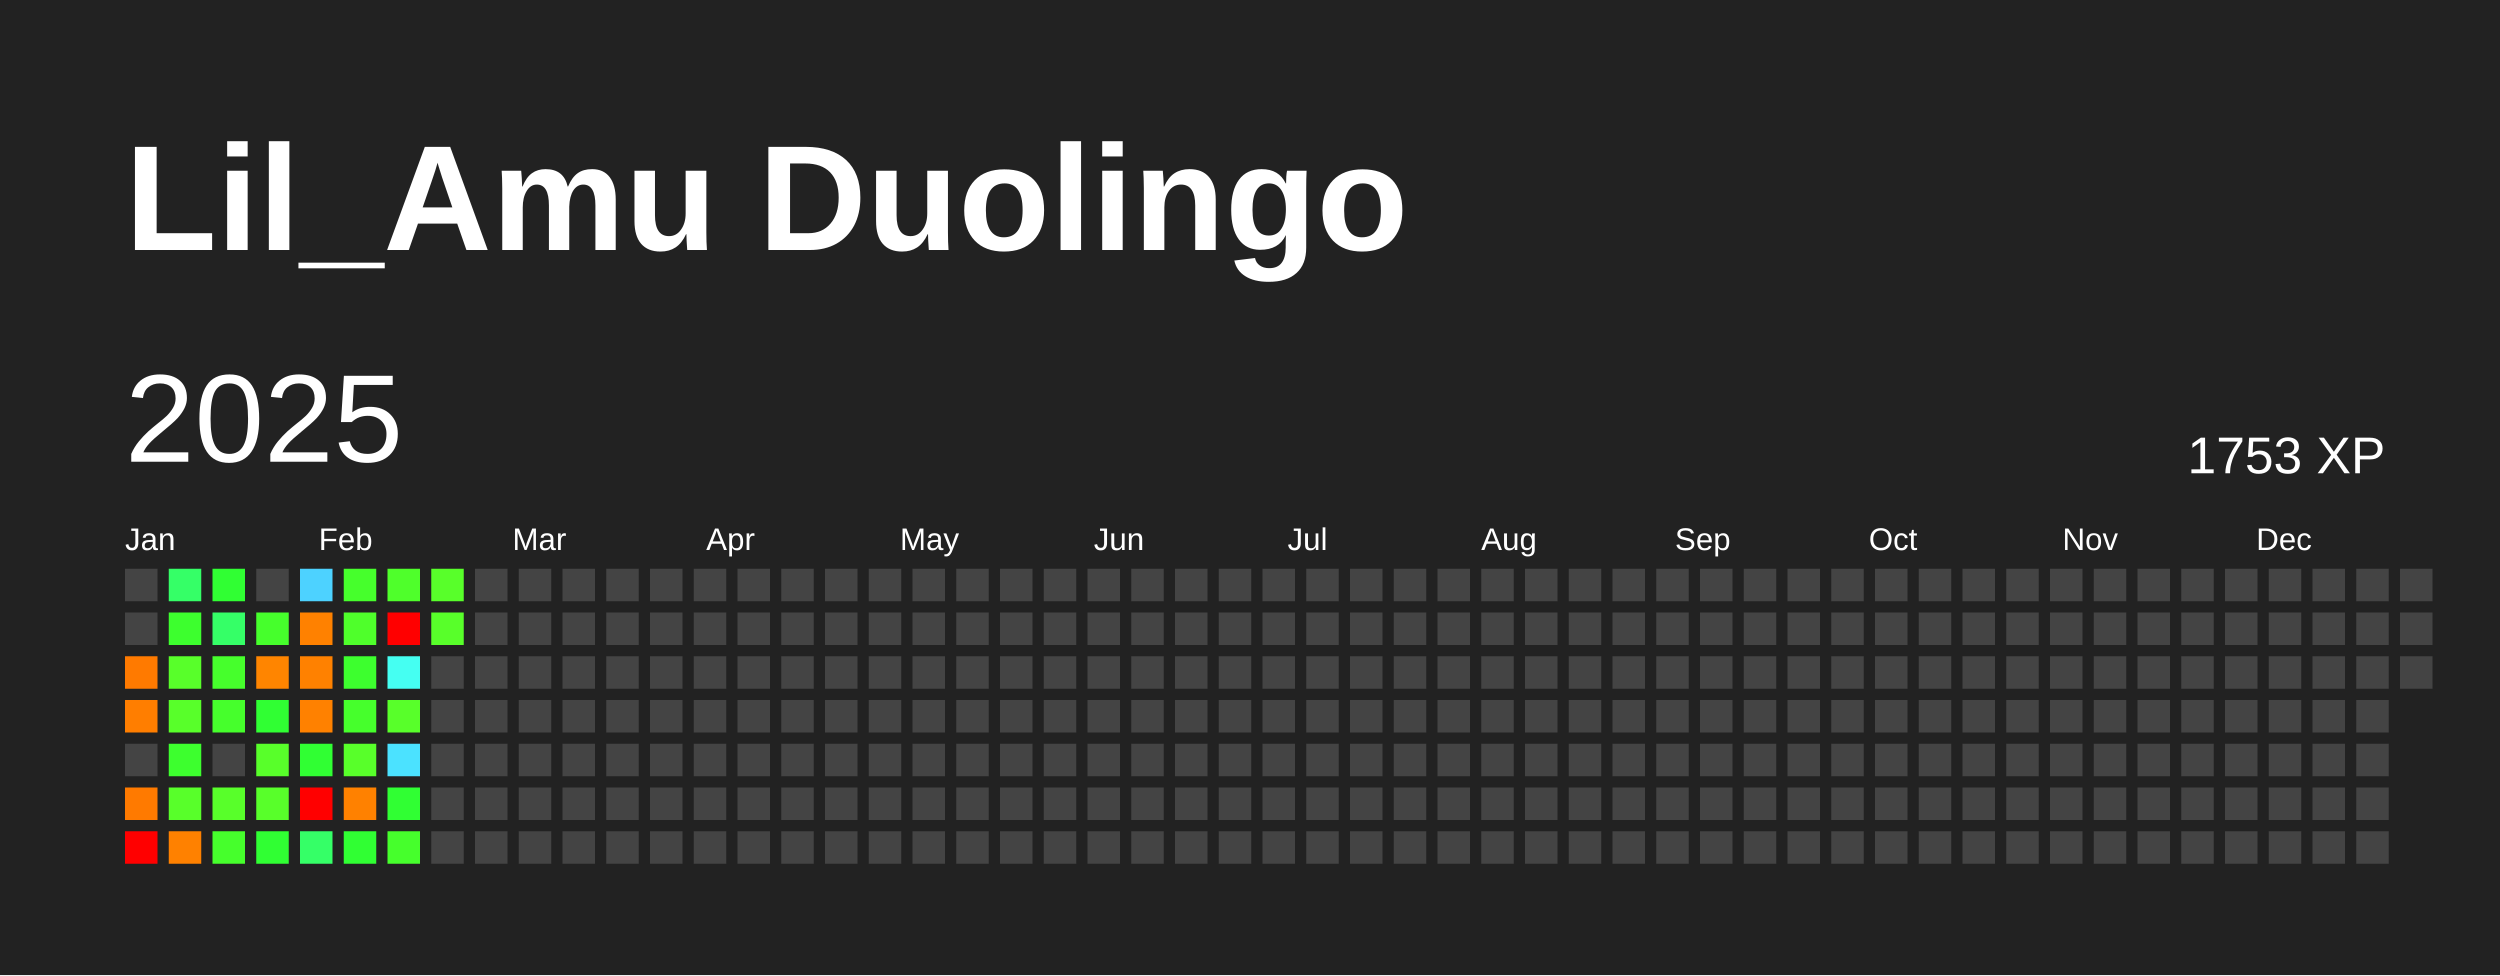
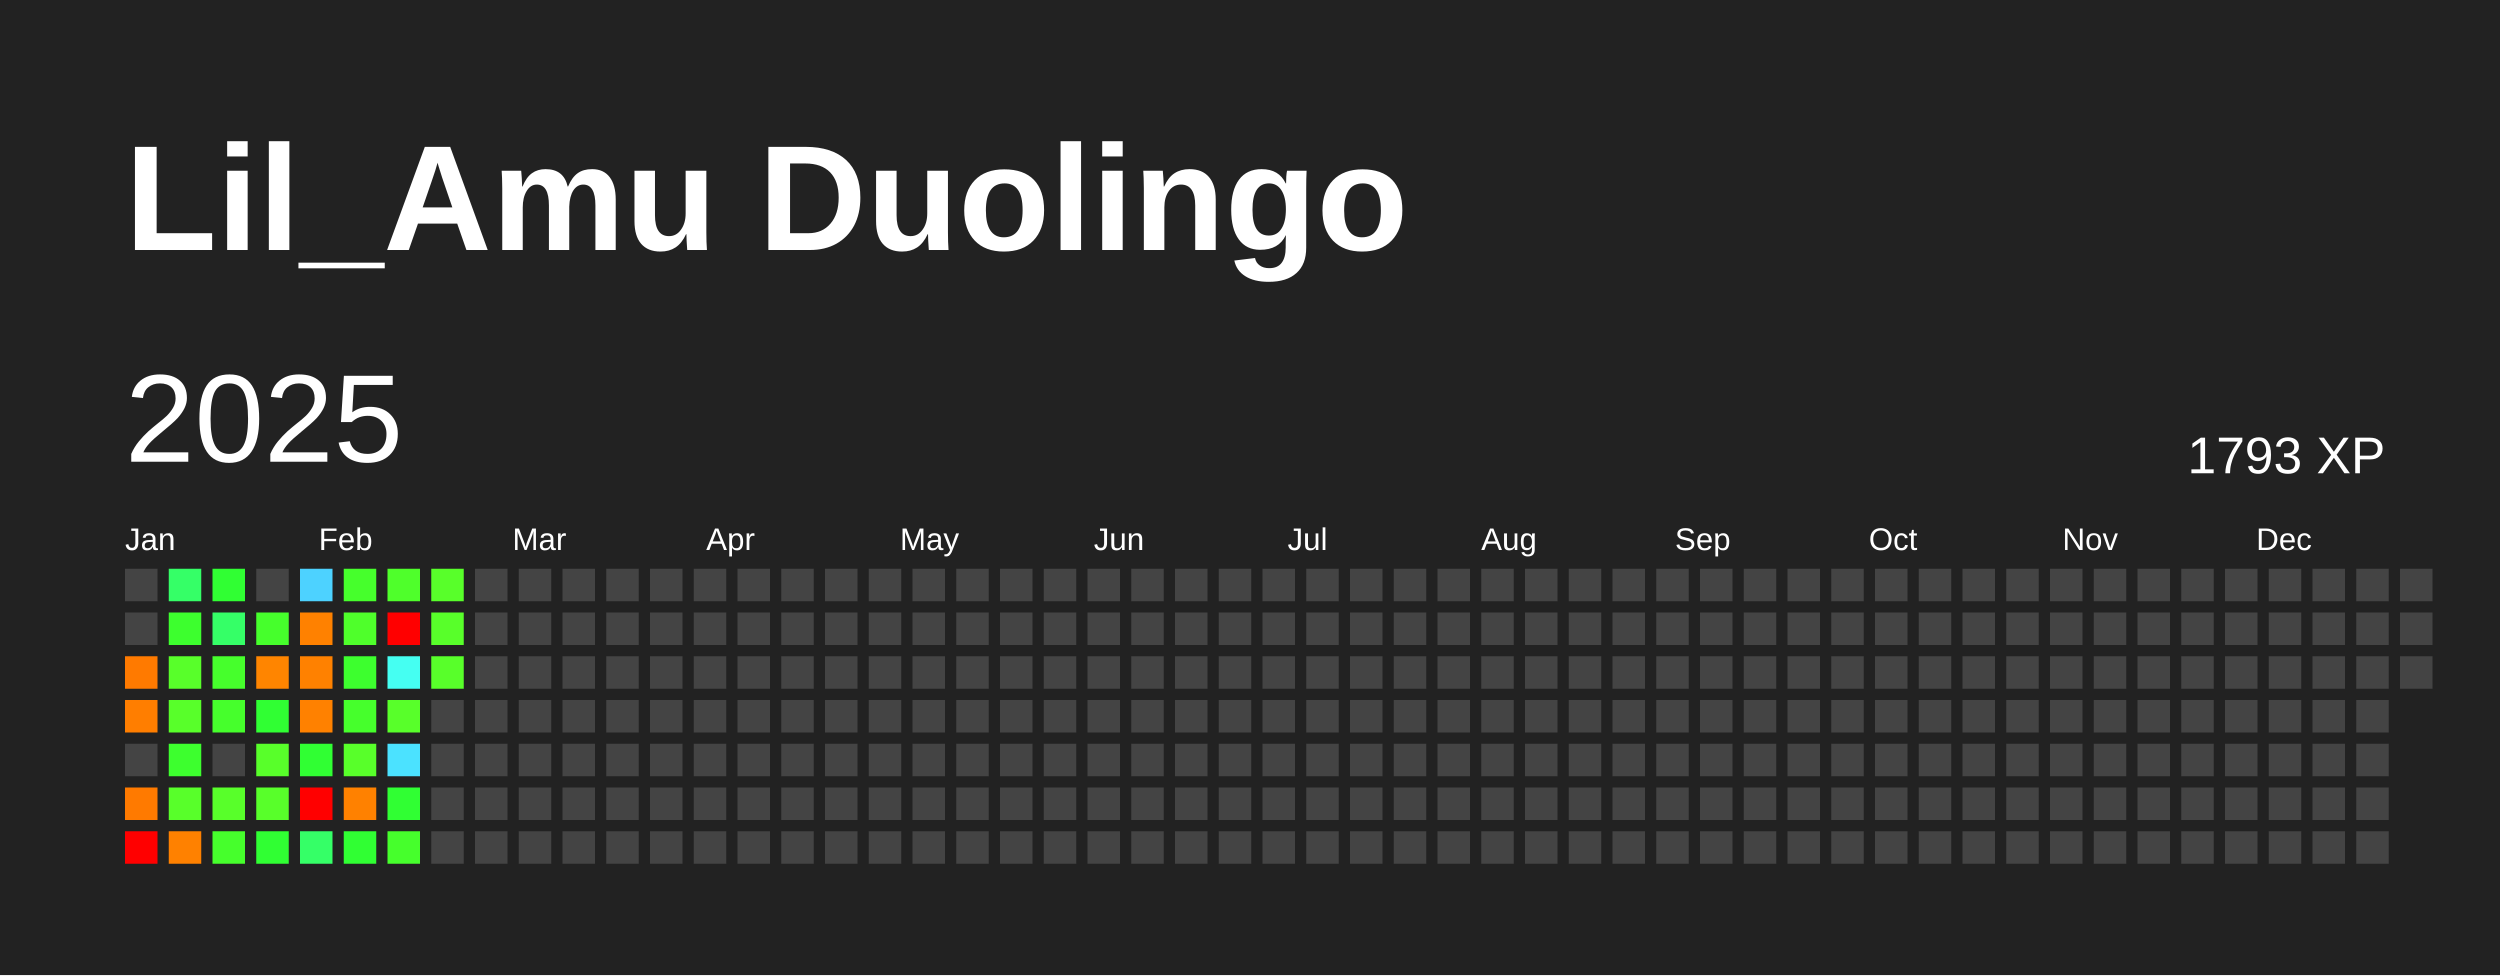
<svg xmlns="http://www.w3.org/2000/svg" baseProfile="full" height="78mm" version="1.1" viewBox="0,0,200,78" width="200mm">
  <defs />
  <rect fill="#222222" height="78" width="200" x="0" y="0" />
  <text fill="#FFFFFF" style="font-size:12px; font-family:Arial; font-weight:bold;" x="10" y="20">Lil_Amu Duolingo</text>
  <text dominant-baseline="hanging" fill="#FFFFFF" style="font-size:10.0px; font-family:Arial;" x="10" y="30">2025</text>
-   <text dominant-baseline="hanging" fill="#FFFFFF" style="font-size:4.125px; font-family:Arial;" x="175" y="35">1753 XP</text>
+   <text dominant-baseline="hanging" fill="#FFFFFF" style="font-size:4.125px; font-family:Arial;" x="175" y="35">1793 XP</text>
  <text fill="#FFFFFF" style="font-size:2.5px; font-family:Arial" x="10.0" y="44">Jan</text>
  <text fill="#FFFFFF" style="font-size:2.5px; font-family:Arial" x="25.5" y="44">Feb</text>
  <text fill="#FFFFFF" style="font-size:2.5px; font-family:Arial" x="41.0" y="44">Mar</text>
  <text fill="#FFFFFF" style="font-size:2.5px; font-family:Arial" x="56.5" y="44">Apr</text>
  <text fill="#FFFFFF" style="font-size:2.5px; font-family:Arial" x="72.0" y="44">May</text>
  <text fill="#FFFFFF" style="font-size:2.5px; font-family:Arial" x="87.5" y="44">Jun</text>
  <text fill="#FFFFFF" style="font-size:2.5px; font-family:Arial" x="103.0" y="44">Jul</text>
  <text fill="#FFFFFF" style="font-size:2.5px; font-family:Arial" x="118.5" y="44">Aug</text>
  <text fill="#FFFFFF" style="font-size:2.5px; font-family:Arial" x="134.0" y="44">Sep</text>
  <text fill="#FFFFFF" style="font-size:2.5px; font-family:Arial" x="149.5" y="44">Oct</text>
  <text fill="#FFFFFF" style="font-size:2.5px; font-family:Arial" x="165.0" y="44">Nov</text>
  <text fill="#FFFFFF" style="font-size:2.5px; font-family:Arial" x="180.5" y="44">Dec</text>
  <rect fill="#444444" height="2.6" width="2.6" x="10.0" y="45.5" />
  <rect fill="#444444" height="2.6" width="2.6" x="10.0" y="49.0" />
  <rect fill="#ff7a00" height="2.6" width="2.6" x="10.0" y="52.5" />
  <rect fill="#ff7e00" height="2.6" width="2.6" x="10.0" y="56.0" />
  <rect fill="#444444" height="2.6" width="2.6" x="10.0" y="59.5" />
  <rect fill="#ff7a00" height="2.6" width="2.6" x="10.0" y="63.0" />
  <rect fill="red" height="2.6" width="2.6" x="10.0" y="66.5" />
  <rect fill="#35ff67" height="2.6" width="2.6" x="13.5" y="45.5" />
  <rect fill="#3dff2e" height="2.6" width="2.6" x="13.5" y="49.0" />
  <rect fill="#58ff2a" height="2.6" width="2.6" x="13.5" y="52.5" />
  <rect fill="#58ff2a" height="2.6" width="2.6" x="13.5" y="56.0" />
  <rect fill="#3dff2e" height="2.6" width="2.6" x="13.5" y="59.5" />
  <rect fill="#58ff2a" height="2.6" width="2.6" x="13.5" y="63.0" />
  <rect fill="#ff8100" height="2.6" width="2.6" x="13.5" y="66.5" />
  <rect fill="#30ff33" height="2.6" width="2.6" x="17.0" y="45.5" />
  <rect fill="#35ff67" height="2.6" width="2.6" x="17.0" y="49.0" />
  <rect fill="#46ff2c" height="2.6" width="2.6" x="17.0" y="52.5" />
  <rect fill="#46ff2c" height="2.6" width="2.6" x="17.0" y="56.0" />
  <rect fill="#444444" height="2.6" width="2.6" x="17.0" y="59.5" />
  <rect fill="#58ff2a" height="2.6" width="2.6" x="17.0" y="63.0" />
  <rect fill="#46ff2c" height="2.6" width="2.6" x="17.0" y="66.5" />
  <rect fill="#444444" height="2.6" width="2.6" x="20.5" y="45.5" />
  <rect fill="#46ff2c" height="2.6" width="2.6" x="20.5" y="49.0" />
  <rect fill="#ff8500" height="2.6" width="2.6" x="20.5" y="52.5" />
  <rect fill="#30ff33" height="2.6" width="2.6" x="20.5" y="56.0" />
  <rect fill="#58ff2a" height="2.6" width="2.6" x="20.5" y="59.5" />
  <rect fill="#58ff2a" height="2.6" width="2.6" x="20.5" y="63.0" />
  <rect fill="#30ff33" height="2.6" width="2.6" x="20.5" y="66.5" />
  <rect fill="#4dd2ff" height="2.6" width="2.6" x="24.0" y="45.5" />
  <rect fill="#ff8100" height="2.6" width="2.6" x="24.0" y="49.0" />
  <rect fill="#ff8100" height="2.6" width="2.6" x="24.0" y="52.5" />
  <rect fill="#ff8100" height="2.6" width="2.6" x="24.0" y="56.0" />
  <rect fill="#30ff33" height="2.6" width="2.6" x="24.0" y="59.5" />
  <rect fill="red" height="2.6" width="2.6" x="24.0" y="63.0" />
  <rect fill="#35ff67" height="2.6" width="2.6" x="24.0" y="66.5" />
  <rect fill="#46ff2c" height="2.6" width="2.6" x="27.5" y="45.5" />
  <rect fill="#4fff2b" height="2.6" width="2.6" x="27.5" y="49.0" />
  <rect fill="#3dff2e" height="2.6" width="2.6" x="27.5" y="52.5" />
  <rect fill="#46ff2c" height="2.6" width="2.6" x="27.5" y="56.0" />
  <rect fill="#58ff2a" height="2.6" width="2.6" x="27.5" y="59.5" />
  <rect fill="#ff8100" height="2.6" width="2.6" x="27.5" y="63.0" />
  <rect fill="#30ff33" height="2.6" width="2.6" x="27.5" y="66.5" />
  <rect fill="#4fff2b" height="2.6" width="2.6" x="31.0" y="45.5" />
  <rect fill="red" height="2.6" width="2.6" x="31.0" y="49.0" />
  <rect fill="#45fff2" height="2.6" width="2.6" x="31.0" y="52.5" />
  <rect fill="#58ff2a" height="2.6" width="2.6" x="31.0" y="56.0" />
  <rect fill="#4be2ff" height="2.6" width="2.6" x="31.0" y="59.5" />
  <rect fill="#30ff33" height="2.6" width="2.6" x="31.0" y="63.0" />
  <rect fill="#46ff2c" height="2.6" width="2.6" x="31.0" y="66.5" />
  <rect fill="#58ff2a" height="2.6" width="2.6" x="34.5" y="45.5" />
  <rect fill="#58ff2a" height="2.6" width="2.6" x="34.5" y="49.0" />
-   <rect fill="#444444" height="2.6" width="2.6" x="34.5" y="52.5" />
+   <rect fill="#58ff2a" height="2.6" width="2.6" x="34.5" y="52.5" />
  <rect fill="#444444" height="2.6" width="2.6" x="34.5" y="56.0" />
  <rect fill="#444444" height="2.6" width="2.6" x="34.5" y="59.5" />
  <rect fill="#444444" height="2.6" width="2.6" x="34.5" y="63.0" />
  <rect fill="#444444" height="2.6" width="2.6" x="34.5" y="66.5" />
  <rect fill="#444444" height="2.6" width="2.6" x="38.0" y="45.5" />
  <rect fill="#444444" height="2.6" width="2.6" x="38.0" y="49.0" />
  <rect fill="#444444" height="2.6" width="2.6" x="38.0" y="52.5" />
  <rect fill="#444444" height="2.6" width="2.6" x="38.0" y="56.0" />
  <rect fill="#444444" height="2.6" width="2.6" x="38.0" y="59.5" />
  <rect fill="#444444" height="2.6" width="2.6" x="38.0" y="63.0" />
  <rect fill="#444444" height="2.6" width="2.6" x="38.0" y="66.5" />
  <rect fill="#444444" height="2.6" width="2.6" x="41.5" y="45.5" />
  <rect fill="#444444" height="2.6" width="2.6" x="41.5" y="49.0" />
  <rect fill="#444444" height="2.6" width="2.6" x="41.5" y="52.5" />
  <rect fill="#444444" height="2.6" width="2.6" x="41.5" y="56.0" />
  <rect fill="#444444" height="2.6" width="2.6" x="41.5" y="59.5" />
  <rect fill="#444444" height="2.6" width="2.6" x="41.5" y="63.0" />
  <rect fill="#444444" height="2.6" width="2.6" x="41.5" y="66.5" />
  <rect fill="#444444" height="2.6" width="2.6" x="45.0" y="45.5" />
  <rect fill="#444444" height="2.6" width="2.6" x="45.0" y="49.0" />
  <rect fill="#444444" height="2.6" width="2.6" x="45.0" y="52.5" />
  <rect fill="#444444" height="2.6" width="2.6" x="45.0" y="56.0" />
  <rect fill="#444444" height="2.6" width="2.6" x="45.0" y="59.5" />
  <rect fill="#444444" height="2.6" width="2.6" x="45.0" y="63.0" />
  <rect fill="#444444" height="2.6" width="2.6" x="45.0" y="66.5" />
  <rect fill="#444444" height="2.6" width="2.6" x="48.5" y="45.5" />
  <rect fill="#444444" height="2.6" width="2.6" x="48.5" y="49.0" />
  <rect fill="#444444" height="2.6" width="2.6" x="48.5" y="52.5" />
  <rect fill="#444444" height="2.6" width="2.6" x="48.5" y="56.0" />
  <rect fill="#444444" height="2.6" width="2.6" x="48.5" y="59.5" />
  <rect fill="#444444" height="2.6" width="2.6" x="48.5" y="63.0" />
  <rect fill="#444444" height="2.6" width="2.6" x="48.5" y="66.5" />
  <rect fill="#444444" height="2.6" width="2.6" x="52.0" y="45.5" />
  <rect fill="#444444" height="2.6" width="2.6" x="52.0" y="49.0" />
  <rect fill="#444444" height="2.6" width="2.6" x="52.0" y="52.5" />
  <rect fill="#444444" height="2.6" width="2.6" x="52.0" y="56.0" />
  <rect fill="#444444" height="2.6" width="2.6" x="52.0" y="59.5" />
  <rect fill="#444444" height="2.6" width="2.6" x="52.0" y="63.0" />
  <rect fill="#444444" height="2.6" width="2.6" x="52.0" y="66.5" />
  <rect fill="#444444" height="2.6" width="2.6" x="55.5" y="45.5" />
  <rect fill="#444444" height="2.6" width="2.6" x="55.5" y="49.0" />
  <rect fill="#444444" height="2.6" width="2.6" x="55.5" y="52.5" />
  <rect fill="#444444" height="2.6" width="2.6" x="55.5" y="56.0" />
  <rect fill="#444444" height="2.6" width="2.6" x="55.5" y="59.5" />
  <rect fill="#444444" height="2.6" width="2.6" x="55.5" y="63.0" />
  <rect fill="#444444" height="2.6" width="2.6" x="55.5" y="66.5" />
  <rect fill="#444444" height="2.6" width="2.6" x="59.0" y="45.5" />
  <rect fill="#444444" height="2.6" width="2.6" x="59.0" y="49.0" />
  <rect fill="#444444" height="2.6" width="2.6" x="59.0" y="52.5" />
  <rect fill="#444444" height="2.6" width="2.6" x="59.0" y="56.0" />
  <rect fill="#444444" height="2.6" width="2.6" x="59.0" y="59.5" />
  <rect fill="#444444" height="2.6" width="2.6" x="59.0" y="63.0" />
  <rect fill="#444444" height="2.6" width="2.6" x="59.0" y="66.5" />
  <rect fill="#444444" height="2.6" width="2.6" x="62.5" y="45.5" />
  <rect fill="#444444" height="2.6" width="2.6" x="62.5" y="49.0" />
  <rect fill="#444444" height="2.6" width="2.6" x="62.5" y="52.5" />
  <rect fill="#444444" height="2.6" width="2.6" x="62.5" y="56.0" />
  <rect fill="#444444" height="2.6" width="2.6" x="62.5" y="59.5" />
  <rect fill="#444444" height="2.6" width="2.6" x="62.5" y="63.0" />
  <rect fill="#444444" height="2.6" width="2.6" x="62.5" y="66.5" />
  <rect fill="#444444" height="2.6" width="2.6" x="66.0" y="45.5" />
  <rect fill="#444444" height="2.6" width="2.6" x="66.0" y="49.0" />
  <rect fill="#444444" height="2.6" width="2.6" x="66.0" y="52.5" />
  <rect fill="#444444" height="2.6" width="2.6" x="66.0" y="56.0" />
  <rect fill="#444444" height="2.6" width="2.6" x="66.0" y="59.5" />
  <rect fill="#444444" height="2.6" width="2.6" x="66.0" y="63.0" />
  <rect fill="#444444" height="2.6" width="2.6" x="66.0" y="66.5" />
  <rect fill="#444444" height="2.6" width="2.6" x="69.5" y="45.5" />
  <rect fill="#444444" height="2.6" width="2.6" x="69.5" y="49.0" />
  <rect fill="#444444" height="2.6" width="2.6" x="69.5" y="52.5" />
  <rect fill="#444444" height="2.6" width="2.6" x="69.5" y="56.0" />
  <rect fill="#444444" height="2.6" width="2.6" x="69.5" y="59.5" />
  <rect fill="#444444" height="2.6" width="2.6" x="69.5" y="63.0" />
  <rect fill="#444444" height="2.6" width="2.6" x="69.5" y="66.5" />
  <rect fill="#444444" height="2.6" width="2.6" x="73.0" y="45.5" />
  <rect fill="#444444" height="2.6" width="2.6" x="73.0" y="49.0" />
  <rect fill="#444444" height="2.6" width="2.6" x="73.0" y="52.5" />
  <rect fill="#444444" height="2.6" width="2.6" x="73.0" y="56.0" />
  <rect fill="#444444" height="2.6" width="2.6" x="73.0" y="59.5" />
  <rect fill="#444444" height="2.6" width="2.6" x="73.0" y="63.0" />
  <rect fill="#444444" height="2.6" width="2.6" x="73.0" y="66.5" />
  <rect fill="#444444" height="2.6" width="2.6" x="76.5" y="45.5" />
  <rect fill="#444444" height="2.6" width="2.6" x="76.5" y="49.0" />
  <rect fill="#444444" height="2.6" width="2.6" x="76.5" y="52.5" />
  <rect fill="#444444" height="2.6" width="2.6" x="76.5" y="56.0" />
  <rect fill="#444444" height="2.6" width="2.6" x="76.5" y="59.5" />
  <rect fill="#444444" height="2.6" width="2.6" x="76.5" y="63.0" />
  <rect fill="#444444" height="2.6" width="2.6" x="76.5" y="66.5" />
  <rect fill="#444444" height="2.6" width="2.6" x="80.0" y="45.5" />
  <rect fill="#444444" height="2.6" width="2.6" x="80.0" y="49.0" />
  <rect fill="#444444" height="2.6" width="2.6" x="80.0" y="52.5" />
  <rect fill="#444444" height="2.6" width="2.6" x="80.0" y="56.0" />
  <rect fill="#444444" height="2.6" width="2.6" x="80.0" y="59.5" />
  <rect fill="#444444" height="2.6" width="2.6" x="80.0" y="63.0" />
  <rect fill="#444444" height="2.6" width="2.6" x="80.0" y="66.5" />
  <rect fill="#444444" height="2.6" width="2.6" x="83.5" y="45.5" />
  <rect fill="#444444" height="2.6" width="2.6" x="83.5" y="49.0" />
  <rect fill="#444444" height="2.6" width="2.6" x="83.5" y="52.5" />
  <rect fill="#444444" height="2.6" width="2.6" x="83.5" y="56.0" />
  <rect fill="#444444" height="2.6" width="2.6" x="83.5" y="59.5" />
  <rect fill="#444444" height="2.6" width="2.6" x="83.5" y="63.0" />
  <rect fill="#444444" height="2.6" width="2.6" x="83.5" y="66.5" />
  <rect fill="#444444" height="2.6" width="2.6" x="87.0" y="45.5" />
  <rect fill="#444444" height="2.6" width="2.6" x="87.0" y="49.0" />
  <rect fill="#444444" height="2.6" width="2.6" x="87.0" y="52.5" />
  <rect fill="#444444" height="2.6" width="2.6" x="87.0" y="56.0" />
  <rect fill="#444444" height="2.6" width="2.6" x="87.0" y="59.5" />
  <rect fill="#444444" height="2.6" width="2.6" x="87.0" y="63.0" />
  <rect fill="#444444" height="2.6" width="2.6" x="87.0" y="66.5" />
  <rect fill="#444444" height="2.6" width="2.6" x="90.5" y="45.5" />
  <rect fill="#444444" height="2.6" width="2.6" x="90.5" y="49.0" />
  <rect fill="#444444" height="2.6" width="2.6" x="90.5" y="52.5" />
  <rect fill="#444444" height="2.6" width="2.6" x="90.5" y="56.0" />
  <rect fill="#444444" height="2.6" width="2.6" x="90.5" y="59.5" />
  <rect fill="#444444" height="2.6" width="2.6" x="90.5" y="63.0" />
  <rect fill="#444444" height="2.6" width="2.6" x="90.5" y="66.5" />
  <rect fill="#444444" height="2.6" width="2.6" x="94.0" y="45.5" />
  <rect fill="#444444" height="2.6" width="2.6" x="94.0" y="49.0" />
  <rect fill="#444444" height="2.6" width="2.6" x="94.0" y="52.5" />
  <rect fill="#444444" height="2.6" width="2.6" x="94.0" y="56.0" />
  <rect fill="#444444" height="2.6" width="2.6" x="94.0" y="59.5" />
  <rect fill="#444444" height="2.6" width="2.6" x="94.0" y="63.0" />
  <rect fill="#444444" height="2.6" width="2.6" x="94.0" y="66.5" />
  <rect fill="#444444" height="2.6" width="2.6" x="97.5" y="45.5" />
  <rect fill="#444444" height="2.6" width="2.6" x="97.5" y="49.0" />
  <rect fill="#444444" height="2.6" width="2.6" x="97.5" y="52.5" />
  <rect fill="#444444" height="2.6" width="2.6" x="97.5" y="56.0" />
  <rect fill="#444444" height="2.6" width="2.6" x="97.5" y="59.5" />
  <rect fill="#444444" height="2.6" width="2.6" x="97.5" y="63.0" />
  <rect fill="#444444" height="2.6" width="2.6" x="97.5" y="66.5" />
  <rect fill="#444444" height="2.6" width="2.6" x="101.0" y="45.5" />
  <rect fill="#444444" height="2.6" width="2.6" x="101.0" y="49.0" />
  <rect fill="#444444" height="2.6" width="2.6" x="101.0" y="52.5" />
  <rect fill="#444444" height="2.6" width="2.6" x="101.0" y="56.0" />
  <rect fill="#444444" height="2.6" width="2.6" x="101.0" y="59.5" />
  <rect fill="#444444" height="2.6" width="2.6" x="101.0" y="63.0" />
  <rect fill="#444444" height="2.6" width="2.6" x="101.0" y="66.5" />
  <rect fill="#444444" height="2.6" width="2.6" x="104.5" y="45.5" />
  <rect fill="#444444" height="2.6" width="2.6" x="104.5" y="49.0" />
  <rect fill="#444444" height="2.6" width="2.6" x="104.5" y="52.5" />
  <rect fill="#444444" height="2.6" width="2.6" x="104.5" y="56.0" />
  <rect fill="#444444" height="2.6" width="2.6" x="104.5" y="59.5" />
  <rect fill="#444444" height="2.6" width="2.6" x="104.5" y="63.0" />
  <rect fill="#444444" height="2.6" width="2.6" x="104.5" y="66.5" />
  <rect fill="#444444" height="2.6" width="2.6" x="108.0" y="45.5" />
  <rect fill="#444444" height="2.6" width="2.6" x="108.0" y="49.0" />
  <rect fill="#444444" height="2.6" width="2.6" x="108.0" y="52.5" />
  <rect fill="#444444" height="2.6" width="2.6" x="108.0" y="56.0" />
  <rect fill="#444444" height="2.6" width="2.6" x="108.0" y="59.5" />
  <rect fill="#444444" height="2.6" width="2.6" x="108.0" y="63.0" />
  <rect fill="#444444" height="2.6" width="2.6" x="108.0" y="66.5" />
  <rect fill="#444444" height="2.6" width="2.6" x="111.5" y="45.5" />
  <rect fill="#444444" height="2.6" width="2.6" x="111.5" y="49.0" />
  <rect fill="#444444" height="2.6" width="2.6" x="111.5" y="52.5" />
  <rect fill="#444444" height="2.6" width="2.6" x="111.5" y="56.0" />
  <rect fill="#444444" height="2.6" width="2.6" x="111.5" y="59.5" />
  <rect fill="#444444" height="2.6" width="2.6" x="111.5" y="63.0" />
  <rect fill="#444444" height="2.6" width="2.6" x="111.5" y="66.5" />
  <rect fill="#444444" height="2.6" width="2.6" x="115.0" y="45.5" />
  <rect fill="#444444" height="2.6" width="2.6" x="115.0" y="49.0" />
  <rect fill="#444444" height="2.6" width="2.6" x="115.0" y="52.5" />
  <rect fill="#444444" height="2.6" width="2.6" x="115.0" y="56.0" />
  <rect fill="#444444" height="2.6" width="2.6" x="115.0" y="59.5" />
  <rect fill="#444444" height="2.6" width="2.6" x="115.0" y="63.0" />
  <rect fill="#444444" height="2.6" width="2.6" x="115.0" y="66.5" />
  <rect fill="#444444" height="2.6" width="2.6" x="118.5" y="45.5" />
  <rect fill="#444444" height="2.6" width="2.6" x="118.5" y="49.0" />
  <rect fill="#444444" height="2.6" width="2.6" x="118.5" y="52.5" />
  <rect fill="#444444" height="2.6" width="2.6" x="118.5" y="56.0" />
  <rect fill="#444444" height="2.6" width="2.6" x="118.5" y="59.5" />
  <rect fill="#444444" height="2.6" width="2.6" x="118.5" y="63.0" />
  <rect fill="#444444" height="2.6" width="2.6" x="118.5" y="66.5" />
  <rect fill="#444444" height="2.6" width="2.6" x="122.0" y="45.5" />
  <rect fill="#444444" height="2.6" width="2.6" x="122.0" y="49.0" />
  <rect fill="#444444" height="2.6" width="2.6" x="122.0" y="52.5" />
  <rect fill="#444444" height="2.6" width="2.6" x="122.0" y="56.0" />
  <rect fill="#444444" height="2.6" width="2.6" x="122.0" y="59.5" />
  <rect fill="#444444" height="2.6" width="2.6" x="122.0" y="63.0" />
  <rect fill="#444444" height="2.6" width="2.6" x="122.0" y="66.5" />
  <rect fill="#444444" height="2.6" width="2.6" x="125.5" y="45.5" />
  <rect fill="#444444" height="2.6" width="2.6" x="125.5" y="49.0" />
  <rect fill="#444444" height="2.6" width="2.6" x="125.5" y="52.5" />
  <rect fill="#444444" height="2.6" width="2.6" x="125.5" y="56.0" />
  <rect fill="#444444" height="2.6" width="2.6" x="125.5" y="59.5" />
  <rect fill="#444444" height="2.6" width="2.6" x="125.5" y="63.0" />
  <rect fill="#444444" height="2.6" width="2.6" x="125.5" y="66.5" />
  <rect fill="#444444" height="2.6" width="2.6" x="129.0" y="45.5" />
  <rect fill="#444444" height="2.6" width="2.6" x="129.0" y="49.0" />
  <rect fill="#444444" height="2.6" width="2.6" x="129.0" y="52.5" />
  <rect fill="#444444" height="2.6" width="2.6" x="129.0" y="56.0" />
  <rect fill="#444444" height="2.6" width="2.6" x="129.0" y="59.5" />
  <rect fill="#444444" height="2.6" width="2.6" x="129.0" y="63.0" />
  <rect fill="#444444" height="2.6" width="2.6" x="129.0" y="66.5" />
  <rect fill="#444444" height="2.6" width="2.6" x="132.5" y="45.5" />
  <rect fill="#444444" height="2.6" width="2.6" x="132.5" y="49.0" />
  <rect fill="#444444" height="2.6" width="2.6" x="132.5" y="52.5" />
  <rect fill="#444444" height="2.6" width="2.6" x="132.5" y="56.0" />
  <rect fill="#444444" height="2.6" width="2.6" x="132.5" y="59.5" />
  <rect fill="#444444" height="2.6" width="2.6" x="132.5" y="63.0" />
  <rect fill="#444444" height="2.6" width="2.6" x="132.5" y="66.5" />
  <rect fill="#444444" height="2.6" width="2.6" x="136.0" y="45.5" />
  <rect fill="#444444" height="2.6" width="2.6" x="136.0" y="49.0" />
  <rect fill="#444444" height="2.6" width="2.6" x="136.0" y="52.5" />
  <rect fill="#444444" height="2.6" width="2.6" x="136.0" y="56.0" />
  <rect fill="#444444" height="2.6" width="2.6" x="136.0" y="59.5" />
  <rect fill="#444444" height="2.6" width="2.6" x="136.0" y="63.0" />
  <rect fill="#444444" height="2.6" width="2.6" x="136.0" y="66.5" />
  <rect fill="#444444" height="2.6" width="2.6" x="139.5" y="45.5" />
  <rect fill="#444444" height="2.6" width="2.6" x="139.5" y="49.0" />
  <rect fill="#444444" height="2.6" width="2.6" x="139.5" y="52.5" />
  <rect fill="#444444" height="2.6" width="2.6" x="139.5" y="56.0" />
  <rect fill="#444444" height="2.6" width="2.6" x="139.5" y="59.5" />
  <rect fill="#444444" height="2.6" width="2.6" x="139.5" y="63.0" />
  <rect fill="#444444" height="2.6" width="2.6" x="139.5" y="66.5" />
  <rect fill="#444444" height="2.6" width="2.6" x="143.0" y="45.5" />
  <rect fill="#444444" height="2.6" width="2.6" x="143.0" y="49.0" />
  <rect fill="#444444" height="2.6" width="2.6" x="143.0" y="52.5" />
  <rect fill="#444444" height="2.6" width="2.6" x="143.0" y="56.0" />
  <rect fill="#444444" height="2.6" width="2.6" x="143.0" y="59.5" />
  <rect fill="#444444" height="2.6" width="2.6" x="143.0" y="63.0" />
  <rect fill="#444444" height="2.6" width="2.6" x="143.0" y="66.5" />
  <rect fill="#444444" height="2.6" width="2.6" x="146.5" y="45.5" />
  <rect fill="#444444" height="2.6" width="2.6" x="146.5" y="49.0" />
  <rect fill="#444444" height="2.6" width="2.6" x="146.5" y="52.5" />
  <rect fill="#444444" height="2.6" width="2.6" x="146.5" y="56.0" />
  <rect fill="#444444" height="2.6" width="2.6" x="146.5" y="59.5" />
  <rect fill="#444444" height="2.6" width="2.6" x="146.5" y="63.0" />
  <rect fill="#444444" height="2.6" width="2.6" x="146.5" y="66.5" />
  <rect fill="#444444" height="2.6" width="2.6" x="150.0" y="45.5" />
  <rect fill="#444444" height="2.6" width="2.6" x="150.0" y="49.0" />
  <rect fill="#444444" height="2.6" width="2.6" x="150.0" y="52.5" />
  <rect fill="#444444" height="2.6" width="2.6" x="150.0" y="56.0" />
  <rect fill="#444444" height="2.6" width="2.6" x="150.0" y="59.5" />
  <rect fill="#444444" height="2.6" width="2.6" x="150.0" y="63.0" />
  <rect fill="#444444" height="2.6" width="2.6" x="150.0" y="66.5" />
  <rect fill="#444444" height="2.6" width="2.6" x="153.5" y="45.5" />
  <rect fill="#444444" height="2.6" width="2.6" x="153.5" y="49.0" />
  <rect fill="#444444" height="2.6" width="2.6" x="153.5" y="52.5" />
  <rect fill="#444444" height="2.6" width="2.6" x="153.5" y="56.0" />
  <rect fill="#444444" height="2.6" width="2.6" x="153.5" y="59.5" />
  <rect fill="#444444" height="2.6" width="2.6" x="153.5" y="63.0" />
  <rect fill="#444444" height="2.6" width="2.6" x="153.5" y="66.5" />
  <rect fill="#444444" height="2.6" width="2.6" x="157.0" y="45.5" />
  <rect fill="#444444" height="2.6" width="2.6" x="157.0" y="49.0" />
  <rect fill="#444444" height="2.6" width="2.6" x="157.0" y="52.5" />
  <rect fill="#444444" height="2.6" width="2.6" x="157.0" y="56.0" />
  <rect fill="#444444" height="2.6" width="2.6" x="157.0" y="59.5" />
  <rect fill="#444444" height="2.6" width="2.6" x="157.0" y="63.0" />
  <rect fill="#444444" height="2.6" width="2.6" x="157.0" y="66.5" />
  <rect fill="#444444" height="2.6" width="2.6" x="160.5" y="45.5" />
  <rect fill="#444444" height="2.6" width="2.6" x="160.5" y="49.0" />
  <rect fill="#444444" height="2.6" width="2.6" x="160.5" y="52.5" />
  <rect fill="#444444" height="2.6" width="2.6" x="160.5" y="56.0" />
  <rect fill="#444444" height="2.6" width="2.6" x="160.5" y="59.5" />
  <rect fill="#444444" height="2.6" width="2.6" x="160.5" y="63.0" />
  <rect fill="#444444" height="2.6" width="2.6" x="160.5" y="66.5" />
  <rect fill="#444444" height="2.6" width="2.6" x="164.0" y="45.5" />
  <rect fill="#444444" height="2.6" width="2.6" x="164.0" y="49.0" />
  <rect fill="#444444" height="2.6" width="2.6" x="164.0" y="52.5" />
  <rect fill="#444444" height="2.6" width="2.6" x="164.0" y="56.0" />
  <rect fill="#444444" height="2.6" width="2.6" x="164.0" y="59.5" />
  <rect fill="#444444" height="2.6" width="2.6" x="164.0" y="63.0" />
  <rect fill="#444444" height="2.6" width="2.6" x="164.0" y="66.5" />
  <rect fill="#444444" height="2.6" width="2.6" x="167.5" y="45.5" />
  <rect fill="#444444" height="2.6" width="2.6" x="167.5" y="49.0" />
  <rect fill="#444444" height="2.6" width="2.6" x="167.5" y="52.5" />
  <rect fill="#444444" height="2.6" width="2.6" x="167.5" y="56.0" />
  <rect fill="#444444" height="2.6" width="2.6" x="167.5" y="59.5" />
  <rect fill="#444444" height="2.6" width="2.6" x="167.5" y="63.0" />
  <rect fill="#444444" height="2.6" width="2.6" x="167.5" y="66.5" />
  <rect fill="#444444" height="2.6" width="2.6" x="171.0" y="45.5" />
  <rect fill="#444444" height="2.6" width="2.6" x="171.0" y="49.0" />
  <rect fill="#444444" height="2.6" width="2.6" x="171.0" y="52.5" />
  <rect fill="#444444" height="2.6" width="2.6" x="171.0" y="56.0" />
  <rect fill="#444444" height="2.6" width="2.6" x="171.0" y="59.5" />
  <rect fill="#444444" height="2.6" width="2.6" x="171.0" y="63.0" />
  <rect fill="#444444" height="2.6" width="2.6" x="171.0" y="66.5" />
  <rect fill="#444444" height="2.6" width="2.6" x="174.5" y="45.5" />
  <rect fill="#444444" height="2.6" width="2.6" x="174.5" y="49.0" />
  <rect fill="#444444" height="2.6" width="2.6" x="174.5" y="52.5" />
  <rect fill="#444444" height="2.6" width="2.6" x="174.5" y="56.0" />
  <rect fill="#444444" height="2.6" width="2.6" x="174.5" y="59.5" />
  <rect fill="#444444" height="2.6" width="2.6" x="174.5" y="63.0" />
  <rect fill="#444444" height="2.6" width="2.6" x="174.5" y="66.5" />
  <rect fill="#444444" height="2.6" width="2.6" x="178.0" y="45.5" />
  <rect fill="#444444" height="2.6" width="2.6" x="178.0" y="49.0" />
  <rect fill="#444444" height="2.6" width="2.6" x="178.0" y="52.5" />
  <rect fill="#444444" height="2.6" width="2.6" x="178.0" y="56.0" />
  <rect fill="#444444" height="2.6" width="2.6" x="178.0" y="59.5" />
  <rect fill="#444444" height="2.6" width="2.6" x="178.0" y="63.0" />
  <rect fill="#444444" height="2.6" width="2.6" x="178.0" y="66.5" />
  <rect fill="#444444" height="2.6" width="2.6" x="181.5" y="45.5" />
  <rect fill="#444444" height="2.6" width="2.6" x="181.5" y="49.0" />
  <rect fill="#444444" height="2.6" width="2.6" x="181.5" y="52.5" />
  <rect fill="#444444" height="2.6" width="2.6" x="181.5" y="56.0" />
  <rect fill="#444444" height="2.6" width="2.6" x="181.5" y="59.5" />
  <rect fill="#444444" height="2.6" width="2.6" x="181.5" y="63.0" />
  <rect fill="#444444" height="2.6" width="2.6" x="181.5" y="66.5" />
  <rect fill="#444444" height="2.6" width="2.6" x="185.0" y="45.5" />
  <rect fill="#444444" height="2.6" width="2.6" x="185.0" y="49.0" />
  <rect fill="#444444" height="2.6" width="2.6" x="185.0" y="52.5" />
  <rect fill="#444444" height="2.6" width="2.6" x="185.0" y="56.0" />
  <rect fill="#444444" height="2.6" width="2.6" x="185.0" y="59.5" />
  <rect fill="#444444" height="2.6" width="2.6" x="185.0" y="63.0" />
  <rect fill="#444444" height="2.6" width="2.6" x="185.0" y="66.5" />
  <rect fill="#444444" height="2.6" width="2.6" x="188.5" y="45.5" />
  <rect fill="#444444" height="2.6" width="2.6" x="188.5" y="49.0" />
  <rect fill="#444444" height="2.6" width="2.6" x="188.5" y="52.5" />
  <rect fill="#444444" height="2.6" width="2.6" x="188.5" y="56.0" />
  <rect fill="#444444" height="2.6" width="2.6" x="188.5" y="59.5" />
  <rect fill="#444444" height="2.6" width="2.6" x="188.5" y="63.0" />
  <rect fill="#444444" height="2.6" width="2.6" x="188.5" y="66.5" />
  <rect fill="#444444" height="2.6" width="2.6" x="192.0" y="45.5" />
  <rect fill="#444444" height="2.6" width="2.6" x="192.0" y="49.0" />
  <rect fill="#444444" height="2.6" width="2.6" x="192.0" y="52.5" />
</svg>
